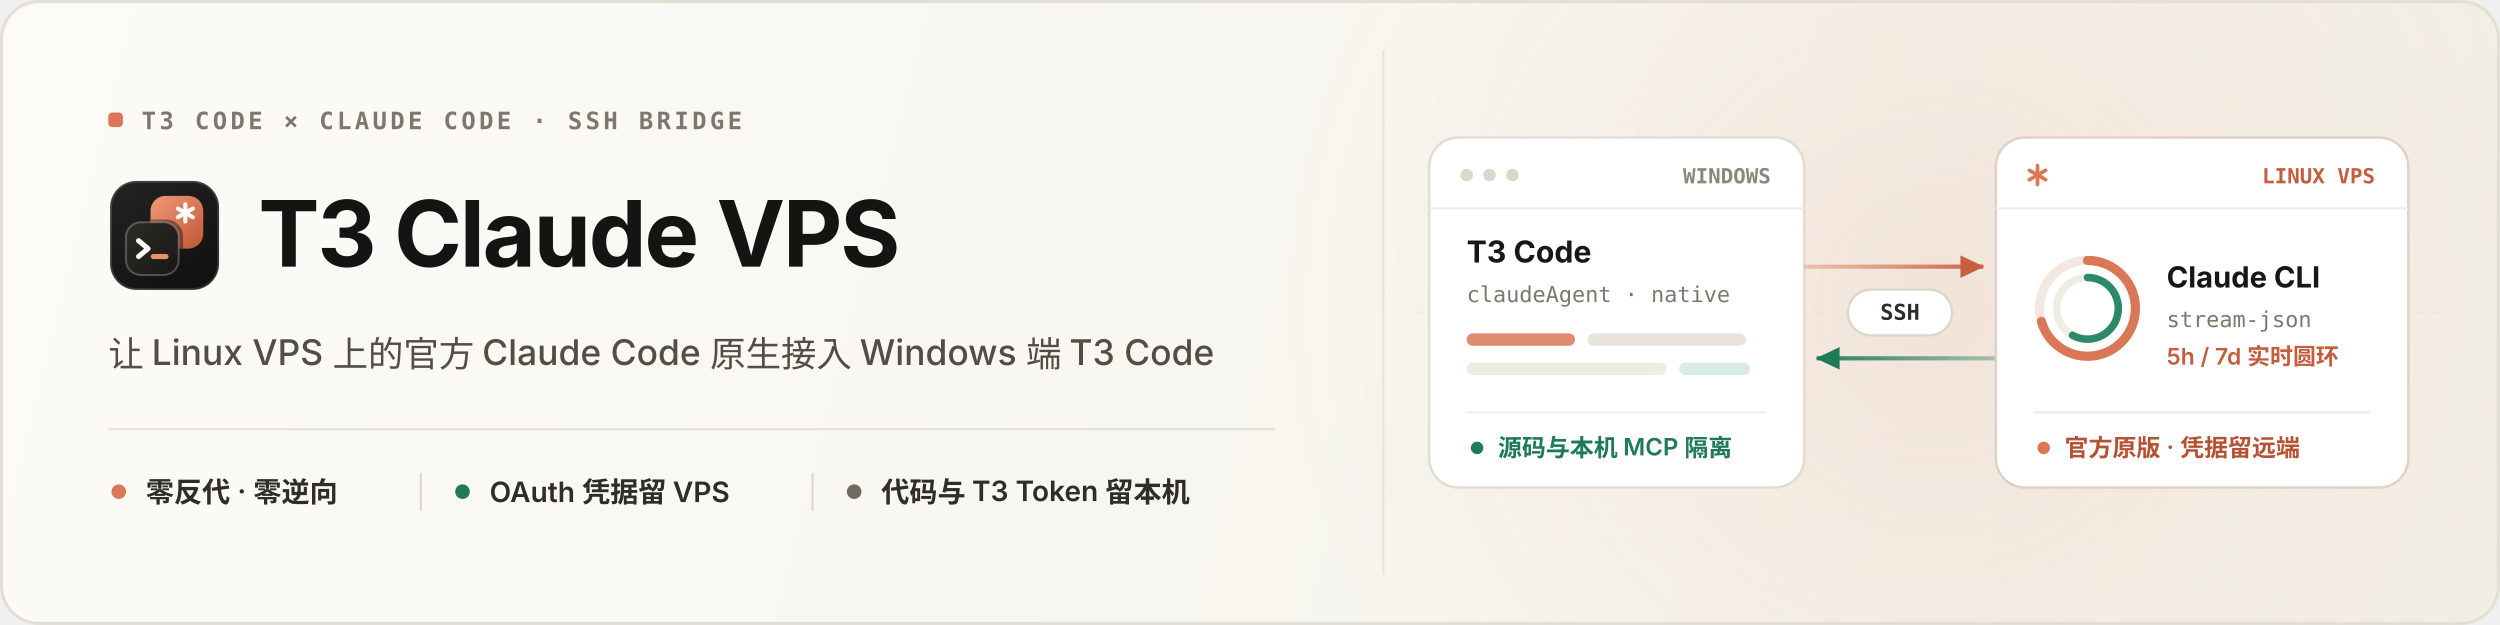
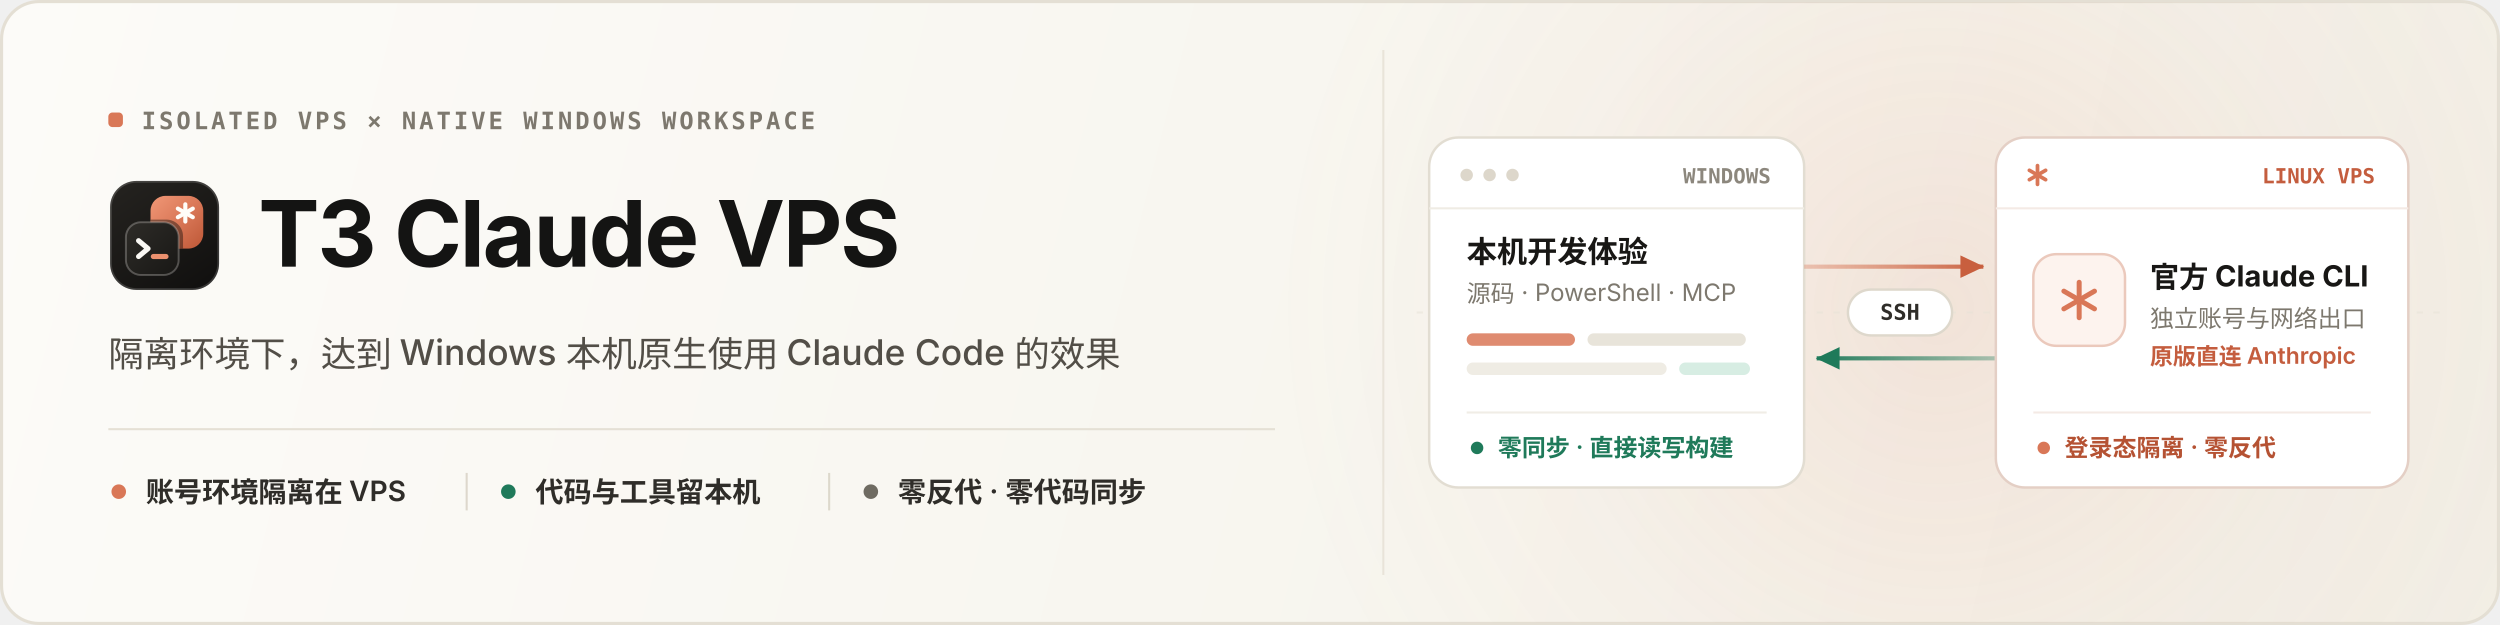
<svg xmlns="http://www.w3.org/2000/svg" width="1200" height="300" viewBox="0 0 1200 300" fill="none" role="img" aria-labelledby="title desc">
  <defs>
    <linearGradient id="canvasL" x1="0" y1="0" x2="1200" y2="300" gradientUnits="userSpaceOnUse">
      <stop offset="0%" stop-color="#FCFBF8" />
      <stop offset="60%" stop-color="#F7F5EE" />
      <stop offset="100%" stop-color="#F2EEE5" />
    </linearGradient>
    <radialGradient id="warmWashL" cx="930" cy="148" r="320" gradientUnits="userSpaceOnUse">
      <stop offset="0%" stop-color="#D97757" stop-opacity="0.12" />
      <stop offset="60%" stop-color="#D97757" stop-opacity="0.03" />
      <stop offset="100%" stop-color="#D97757" stop-opacity="0" />
    </radialGradient>
    <linearGradient id="iconBgL" x1="10" y1="0" x2="54" y2="64" gradientUnits="userSpaceOnUse">
      <stop offset="0%" stop-color="#24221F" />
      <stop offset="100%" stop-color="#11100F" />
    </linearGradient>
    <linearGradient id="vpsTileL" x1="24" y1="9" x2="54" y2="40" gradientUnits="userSpaceOnUse">
      <stop offset="0%" stop-color="#F19877" />
      <stop offset="52%" stop-color="#D97757" />
      <stop offset="100%" stop-color="#BD5736" />
    </linearGradient>
    <linearGradient id="localTileL" x1="10" y1="24" x2="40" y2="55" gradientUnits="userSpaceOnUse">
      <stop offset="0%" stop-color="#2E2C28" />
      <stop offset="100%" stop-color="#181715" />
    </linearGradient>
    <linearGradient id="railWarmL" x1="866" y1="128" x2="956" y2="128" gradientUnits="userSpaceOnUse">
      <stop offset="0%" stop-color="#D97757" stop-opacity="0.35" />
      <stop offset="100%" stop-color="#C85F3E" />
    </linearGradient>
    <linearGradient id="railSageL" x1="958" y1="172" x2="868" y2="172" gradientUnits="userSpaceOnUse">
      <stop offset="0%" stop-color="#1F7A5A" stop-opacity="0.35" />
      <stop offset="100%" stop-color="#1F7A5A" />
    </linearGradient>
    <clipPath id="iconVpsClipL">
      <rect x="24" y="9.5" width="30" height="30" rx="8.5" />
    </clipPath>
    <marker id="arrTerraL" markerWidth="7" markerHeight="7" refX="6" refY="3.5" orient="auto">
      <path d="M0.5 0.8L6.2 3.5L0.5 6.2Z" fill="#C85F3E" />
    </marker>
    <marker id="arrSageL" markerWidth="7" markerHeight="7" refX="6" refY="3.5" orient="auto">
      <path d="M0.5 0.8L6.2 3.5L0.5 6.2Z" fill="#1F7A5A" />
    </marker>
  </defs>
  <rect x="0.75" y="0.75" width="1198.5" height="298.5" rx="18" fill="url(#canvasL)" stroke="#E4DFD4" stroke-width="1.5" />
  <rect x="1" y="1" width="1198" height="298" rx="18" fill="url(#warmWashL)" />
  <g stroke="#E6E1D6" stroke-width="1" opacity="0.85">
    <line x1="664" y1="24" x2="664" y2="276" />
    <line x1="680" y1="150" x2="1172" y2="150" stroke-dasharray="3 5" opacity="0.6" />
  </g>
  <g font-family="-apple-system, BlinkMacSystemFont, 'Segoe UI', 'PingFang SC', 'Hiragino Sans GB', 'Microsoft YaHei', sans-serif">
    <rect x="52" y="54" width="7" height="7" rx="2" fill="#D97757" />
-     <text x="68" y="62" font-family="ui-monospace, 'SFMono-Regular', 'Cascadia Code', 'JetBrains Mono', Consolas, monospace" font-size="11.5" font-weight="600" letter-spacing="1.6" fill="#7D786E">T3 CODE  ×  CLAUDE CODE  ·  SSH BRIDGE</text>
+     <text x="68" y="62" font-family="ui-monospace, 'SFMono-Regular', 'Cascadia Code', 'JetBrains Mono', Consolas, monospace" font-size="11.5" font-weight="600" letter-spacing="1.4" fill="#7D786E">ISOLATED VPS  ×  NATIVE WINDOWS WORKSPACE</text>
    <g transform="translate(52 86) scale(0.84375)">
      <rect x="1" y="1" width="62" height="62" rx="15" fill="url(#iconBgL)" />
      <rect x="1.5" y="1.5" width="61" height="61" rx="14.5" stroke="#FFFFFF" stroke-opacity="0.16" stroke-width="1" />
      <rect x="24" y="9.5" width="30" height="30" rx="8.5" fill="url(#vpsTileL)" />
      <g transform="translate(43.8 19.2)" stroke="#FFFDF9" stroke-width="2.35" stroke-linecap="round">
        <line x1="0" y1="-4.9" x2="0" y2="4.9" />
        <line x1="-4.25" y1="-2.45" x2="4.25" y2="2.45" />
        <line x1="4.25" y1="-2.45" x2="-4.25" y2="2.45" />
      </g>
      <g clip-path="url(#iconVpsClipL)">
        <rect x="11.5" y="23" width="31" height="31" rx="9.5" fill="#0B0A09" fill-opacity="0.42" />
      </g>
      <rect x="10" y="24.5" width="30" height="30" rx="8.5" fill="url(#localTileL)" stroke="#FAF8F4" stroke-opacity="0.26" stroke-width="1.1" />
      <path d="M17.2 35L22.6 39.5L17.2 44" stroke="#FAF8F4" stroke-width="2.9" stroke-linecap="round" stroke-linejoin="round" />
      <line x1="25.6" y1="44" x2="32.8" y2="44" stroke="#EC916F" stroke-width="2.9" stroke-linecap="round" />
    </g>
    <text x="124" y="128" font-size="44" font-weight="750" letter-spacing="-1" fill="#141413">T3 Claude VPS</text>
-     <text x="52" y="176" font-size="17" font-weight="500" fill="#524E47">让 Linux VPS 上的官方 Claude Code 原生接入 Windows 端 T3 Code</text>
+     <text x="52" y="176" font-size="17" font-weight="500" fill="#524E47">隔离环境下，达到 Windows 本机原生使用 Claude Code 的效果</text>
    <line x1="52" y1="206" x2="612" y2="206" stroke="#E5E0D5" stroke-width="1" />
    <circle cx="57" cy="236" r="3.5" fill="#D97757" />
-     <text x="70" y="241" font-size="13.5" font-weight="600" fill="#2F2D29">零反代 · 零逆向</text>
-     <line x1="202" y1="227" x2="202" y2="245" stroke="#DDD8CC" stroke-width="1" />
-     <circle cx="222" cy="236" r="3.5" fill="#1F7A5A" />
-     <text x="235" y="241" font-size="13.5" font-weight="600" fill="#2F2D29">OAuth 凭据留 VPS</text>
-     <line x1="390" y1="227" x2="390" y2="245" stroke="#DDD8CC" stroke-width="1" />
-     <circle cx="410" cy="236" r="3.5" fill="#6F6B62" />
-     <text x="423" y="241" font-size="13.5" font-weight="600" fill="#2F2D29">代码与 T3 Token 留本机</text>
+     <text x="70" y="241" font-size="13.5" font-weight="600" fill="#2F2D29">账号环境隔离在 VPS</text>
+     <line x1="224" y1="227" x2="224" y2="245" stroke="#DDD8CC" stroke-width="1" />
+     <circle cx="244" cy="236" r="3.5" fill="#1F7A5A" />
+     <text x="257" y="241" font-size="13.5" font-weight="600" fill="#2F2D29">代码与工具留本机</text>
+     <line x1="398" y1="227" x2="398" y2="245" stroke="#DDD8CC" stroke-width="1" />
+     <circle cx="418" cy="236" r="3.5" fill="#6F6B62" />
+     <text x="431" y="241" font-size="13.5" font-weight="600" fill="#2F2D29">零反代 · 零代码同步</text>
  </g>
  <g font-family="-apple-system, BlinkMacSystemFont, 'Segoe UI', 'PingFang SC', 'Hiragino Sans GB', 'Microsoft YaHei', sans-serif">
    <rect x="686" y="66" width="180" height="168" rx="14" fill="#FFFFFF" stroke="#E2DDD2" stroke-width="1.2" />
    <circle cx="704" cy="84" r="3" fill="#DDD7CB" />
    <circle cx="715" cy="84" r="3" fill="#DDD7CB" />
    <circle cx="726" cy="84" r="3" fill="#DDD7CB" />
    <text x="850" y="88" text-anchor="end" font-family="ui-monospace, Consolas, monospace" font-size="10" font-weight="600" fill="#8C877D">WINDOWS</text>
    <line x1="686" y1="100" x2="866" y2="100" stroke="#EFECE4" stroke-width="1" />
-     <text x="704" y="126" font-size="14.5" font-weight="700" fill="#181715">T3 Code</text>
-     <text x="704" y="145" font-family="ui-monospace, Consolas, monospace" font-size="10.5" fill="#7D786E">claudeAgent · native</text>
+     <text x="704" y="126" font-size="14.5" font-weight="700" fill="#181715">本机开发体验</text>
+     <text x="704" y="145" font-size="11.5" fill="#7D786E">源码 · PowerShell · MCP</text>
    <rect x="704" y="160" width="52" height="6" rx="3" fill="#D97757" fill-opacity="0.85" />
    <rect x="762" y="160" width="76" height="6" rx="3" fill="#E8E4DA" />
    <rect x="704" y="174" width="96" height="6" rx="3" fill="#EFECE4" />
    <rect x="806" y="174" width="34" height="6" rx="3" fill="#D7EDE3" />
    <line x1="704" y1="198" x2="848" y2="198" stroke="#F0EDE6" stroke-width="1" />
    <circle cx="709" cy="215" r="3" fill="#1F7A5A" />
-     <text x="719" y="219" font-size="11.5" font-weight="600" fill="#1F7A5A">源码与本机 MCP 隔离</text>
+     <text x="719" y="219" font-size="11.5" font-weight="600" fill="#1F7A5A">零同步 · 直接读写构建</text>
    <path d="M866 128H952" stroke="url(#railWarmL)" stroke-width="2" marker-end="url(#arrTerraL)" />
    <path d="M958 172H872" stroke="url(#railSageL)" stroke-width="2" marker-end="url(#arrSageL)" />
    <rect x="887" y="139" width="50" height="22" rx="11" fill="#FFFFFF" stroke="#DED8CC" stroke-width="1.2" />
    <text x="912" y="153.5" text-anchor="middle" font-family="ui-monospace, Consolas, monospace" font-size="10.5" font-weight="700" fill="#2F2D29">SSH</text>
    <rect x="958" y="66" width="198" height="168" rx="14" fill="#FFFFFF" stroke="#E4CFC5" stroke-width="1.2" />
    <g transform="translate(978 84)" stroke="#D97757" stroke-width="1.8" stroke-linecap="round">
      <line x1="0" y1="-4.5" x2="0" y2="4.5" />
      <line x1="-3.9" y1="-2.25" x2="3.9" y2="2.25" />
      <line x1="3.9" y1="-2.25" x2="-3.9" y2="2.25" />
    </g>
    <text x="1140" y="88" text-anchor="end" font-family="ui-monospace, Consolas, monospace" font-size="10" font-weight="600" fill="#C45D3E">LINUX VPS</text>
    <line x1="958" y1="100" x2="1156" y2="100" stroke="#F4EAE5" stroke-width="1" />
-     <g transform="translate(1002 148)">
-       <circle cx="0" cy="0" r="23" stroke="#F2E7E1" stroke-width="4.4" />
-       <circle cx="0" cy="0" r="23" stroke="#D97757" stroke-width="4.4" stroke-linecap="round" stroke-dasharray="102 145" transform="rotate(-90)" />
-       <circle cx="0" cy="0" r="14.8" stroke="#EFECE4" stroke-width="3.6" />
-       <circle cx="0" cy="0" r="14.8" stroke="#2D8A68" stroke-width="3.6" stroke-linecap="round" stroke-dasharray="54 93" transform="rotate(-90)" />
+     <rect x="976" y="122" width="44" height="44" rx="11" fill="#FDF3EE" stroke="#EBC9BC" stroke-width="1.2" />
+     <g transform="translate(998 144)" stroke="#D97757" stroke-width="2.4" stroke-linecap="round">
+       <line x1="0" y1="-8.5" x2="0" y2="8.5" />
+       <line x1="-7.35" y1="-4.25" x2="7.35" y2="4.25" />
+       <line x1="7.35" y1="-4.25" x2="-7.35" y2="4.25" />
    </g>
-     <text x="1040" y="138" font-size="14" font-weight="700" fill="#181715">Claude CLI</text>
-     <text x="1040" y="157" font-family="ui-monospace, Consolas, monospace" font-size="10.5" fill="#7D786E">stream-json</text>
-     <text x="1040" y="175" font-size="11" font-weight="600" fill="#C45D3E">5h / 7d 实时圆环</text>
+     <text x="1032" y="138" font-size="14" font-weight="700" fill="#181715">官方 Claude CLI</text>
+     <text x="1032" y="157" font-size="11.5" fill="#7D786E">独立账号与网络出口</text>
+     <text x="1032" y="175" font-size="11" font-weight="600" fill="#C45D3E">原版直连 Anthropic</text>
    <line x1="976" y1="198" x2="1138" y2="198" stroke="#F4EAE5" stroke-width="1" />
    <circle cx="981" cy="215" r="3" fill="#D97757" />
-     <text x="991" y="219" font-size="11.5" font-weight="600" fill="#B55233">官方原版 · 凭据留远端</text>
+     <text x="991" y="219" font-size="11.5" font-weight="600" fill="#B55233">登录态隔离 · 零反代</text>
  </g>
</svg>
